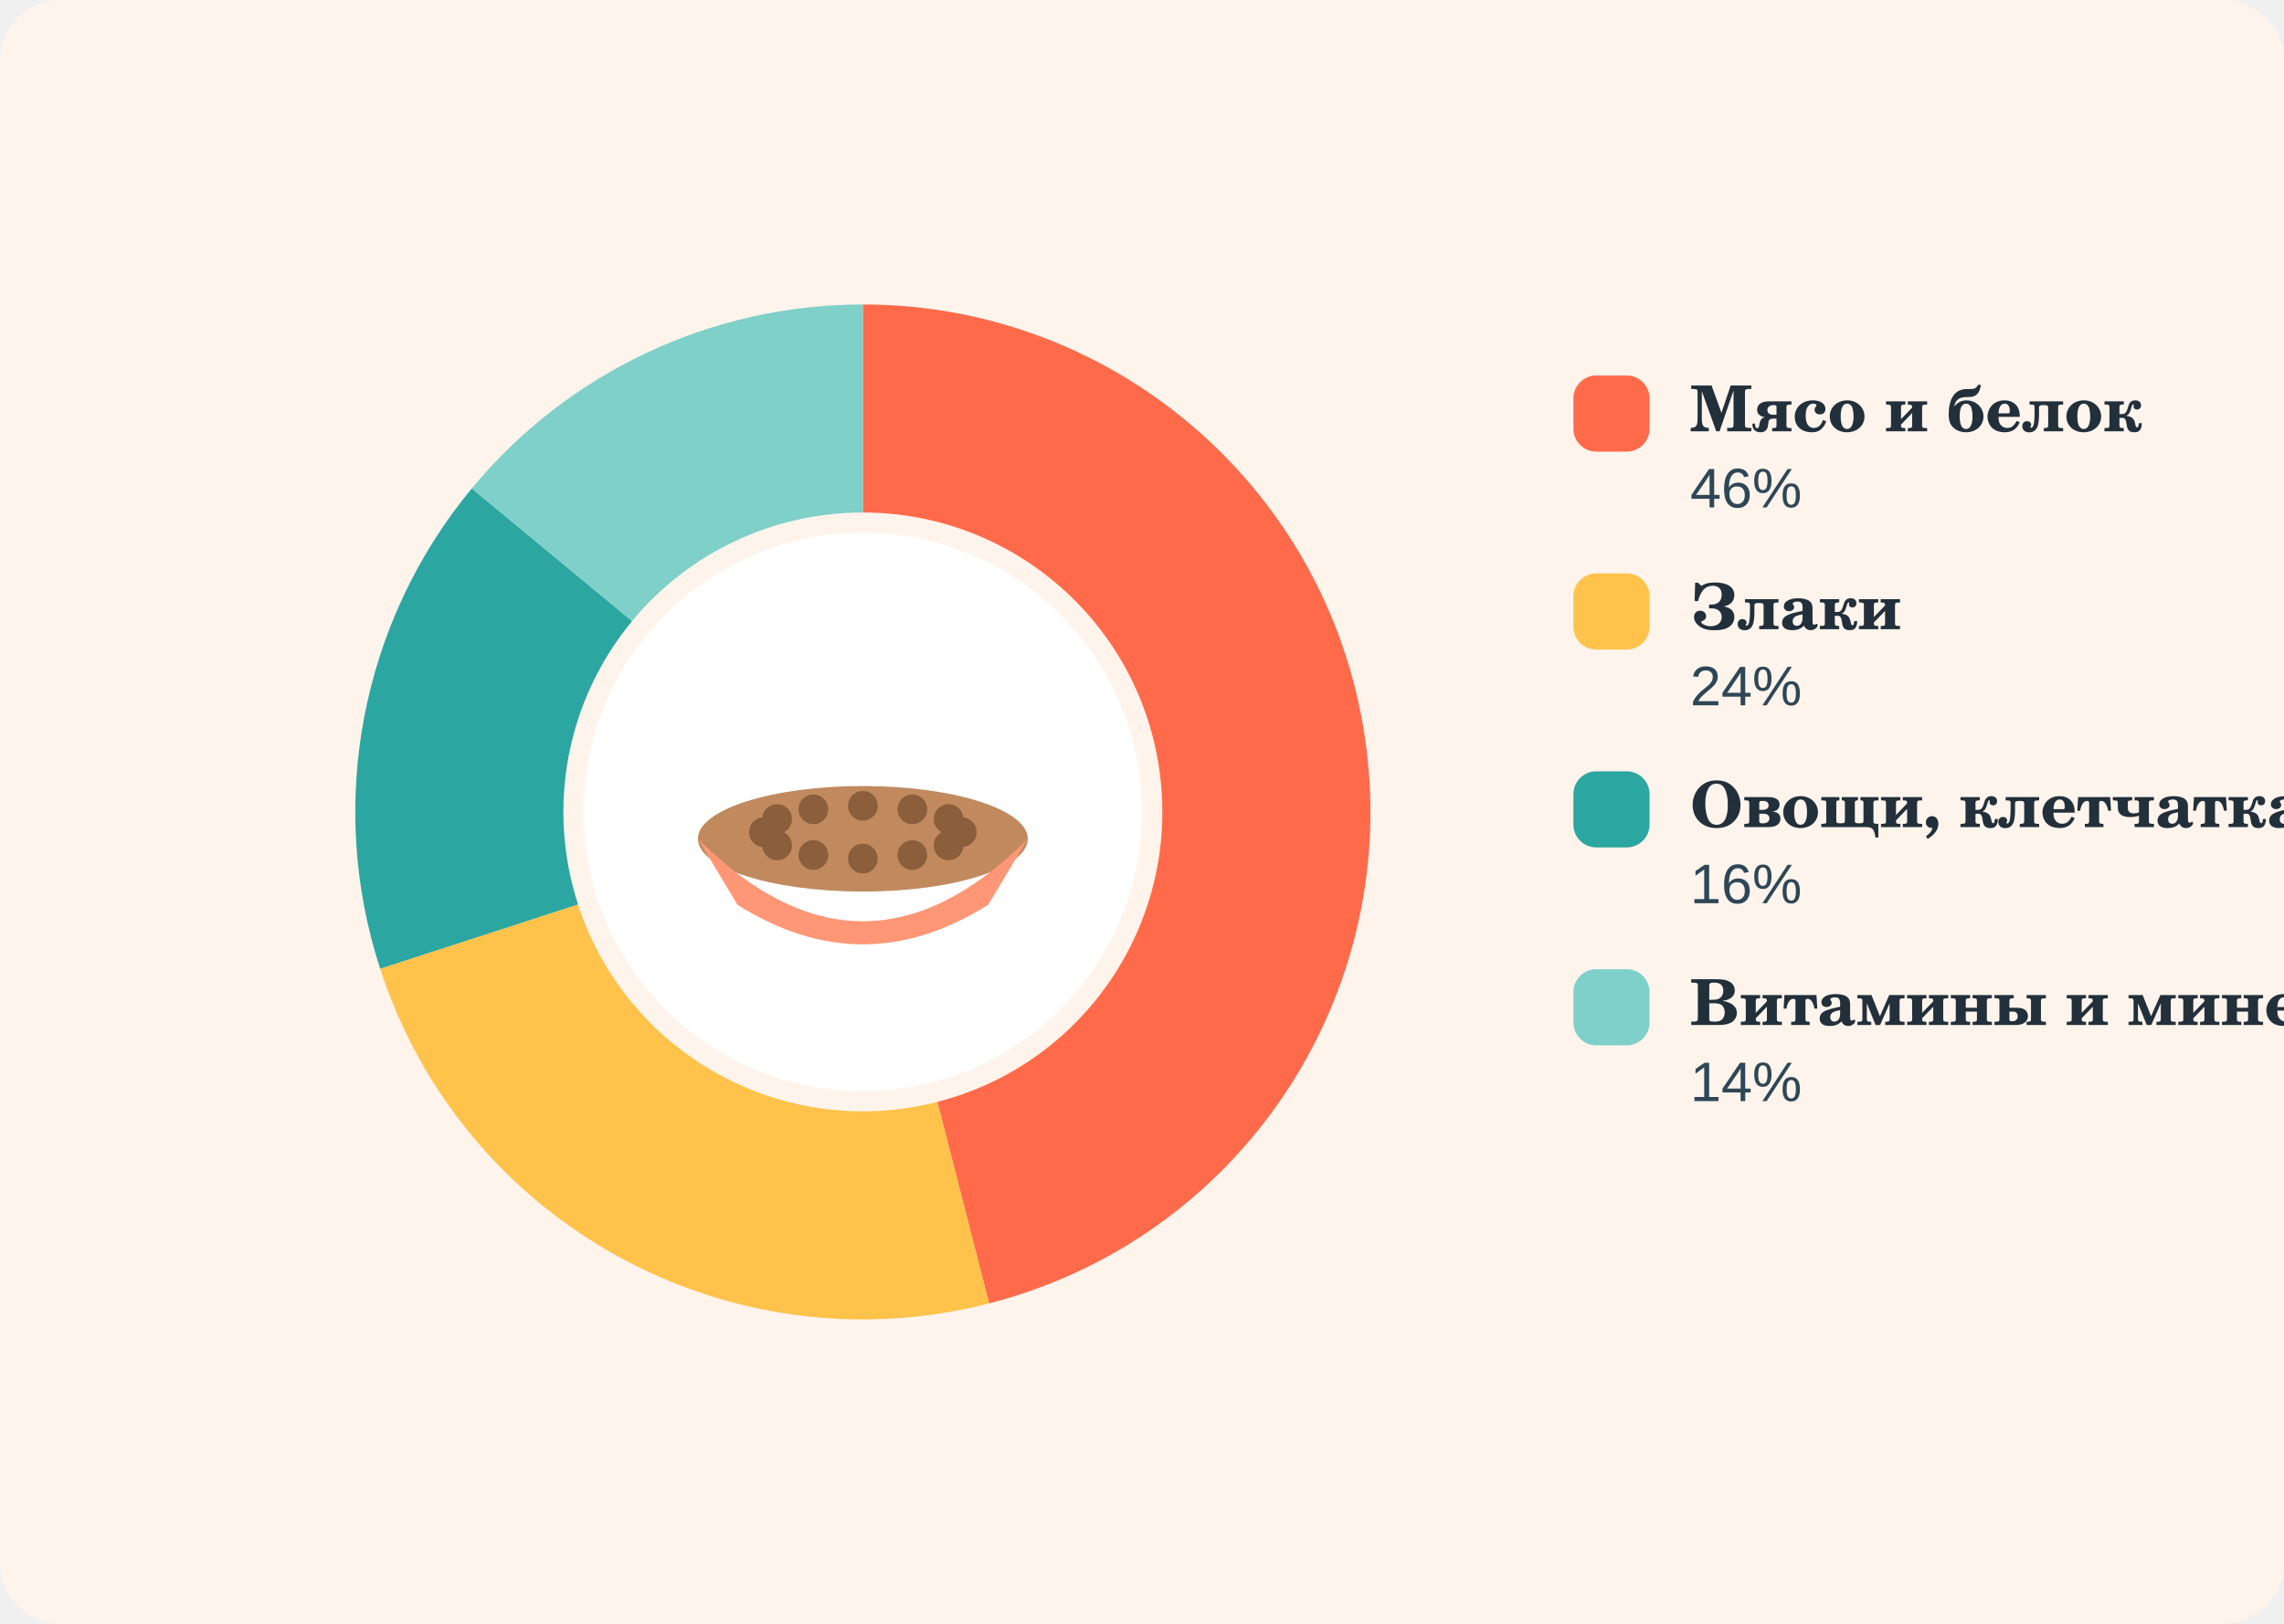
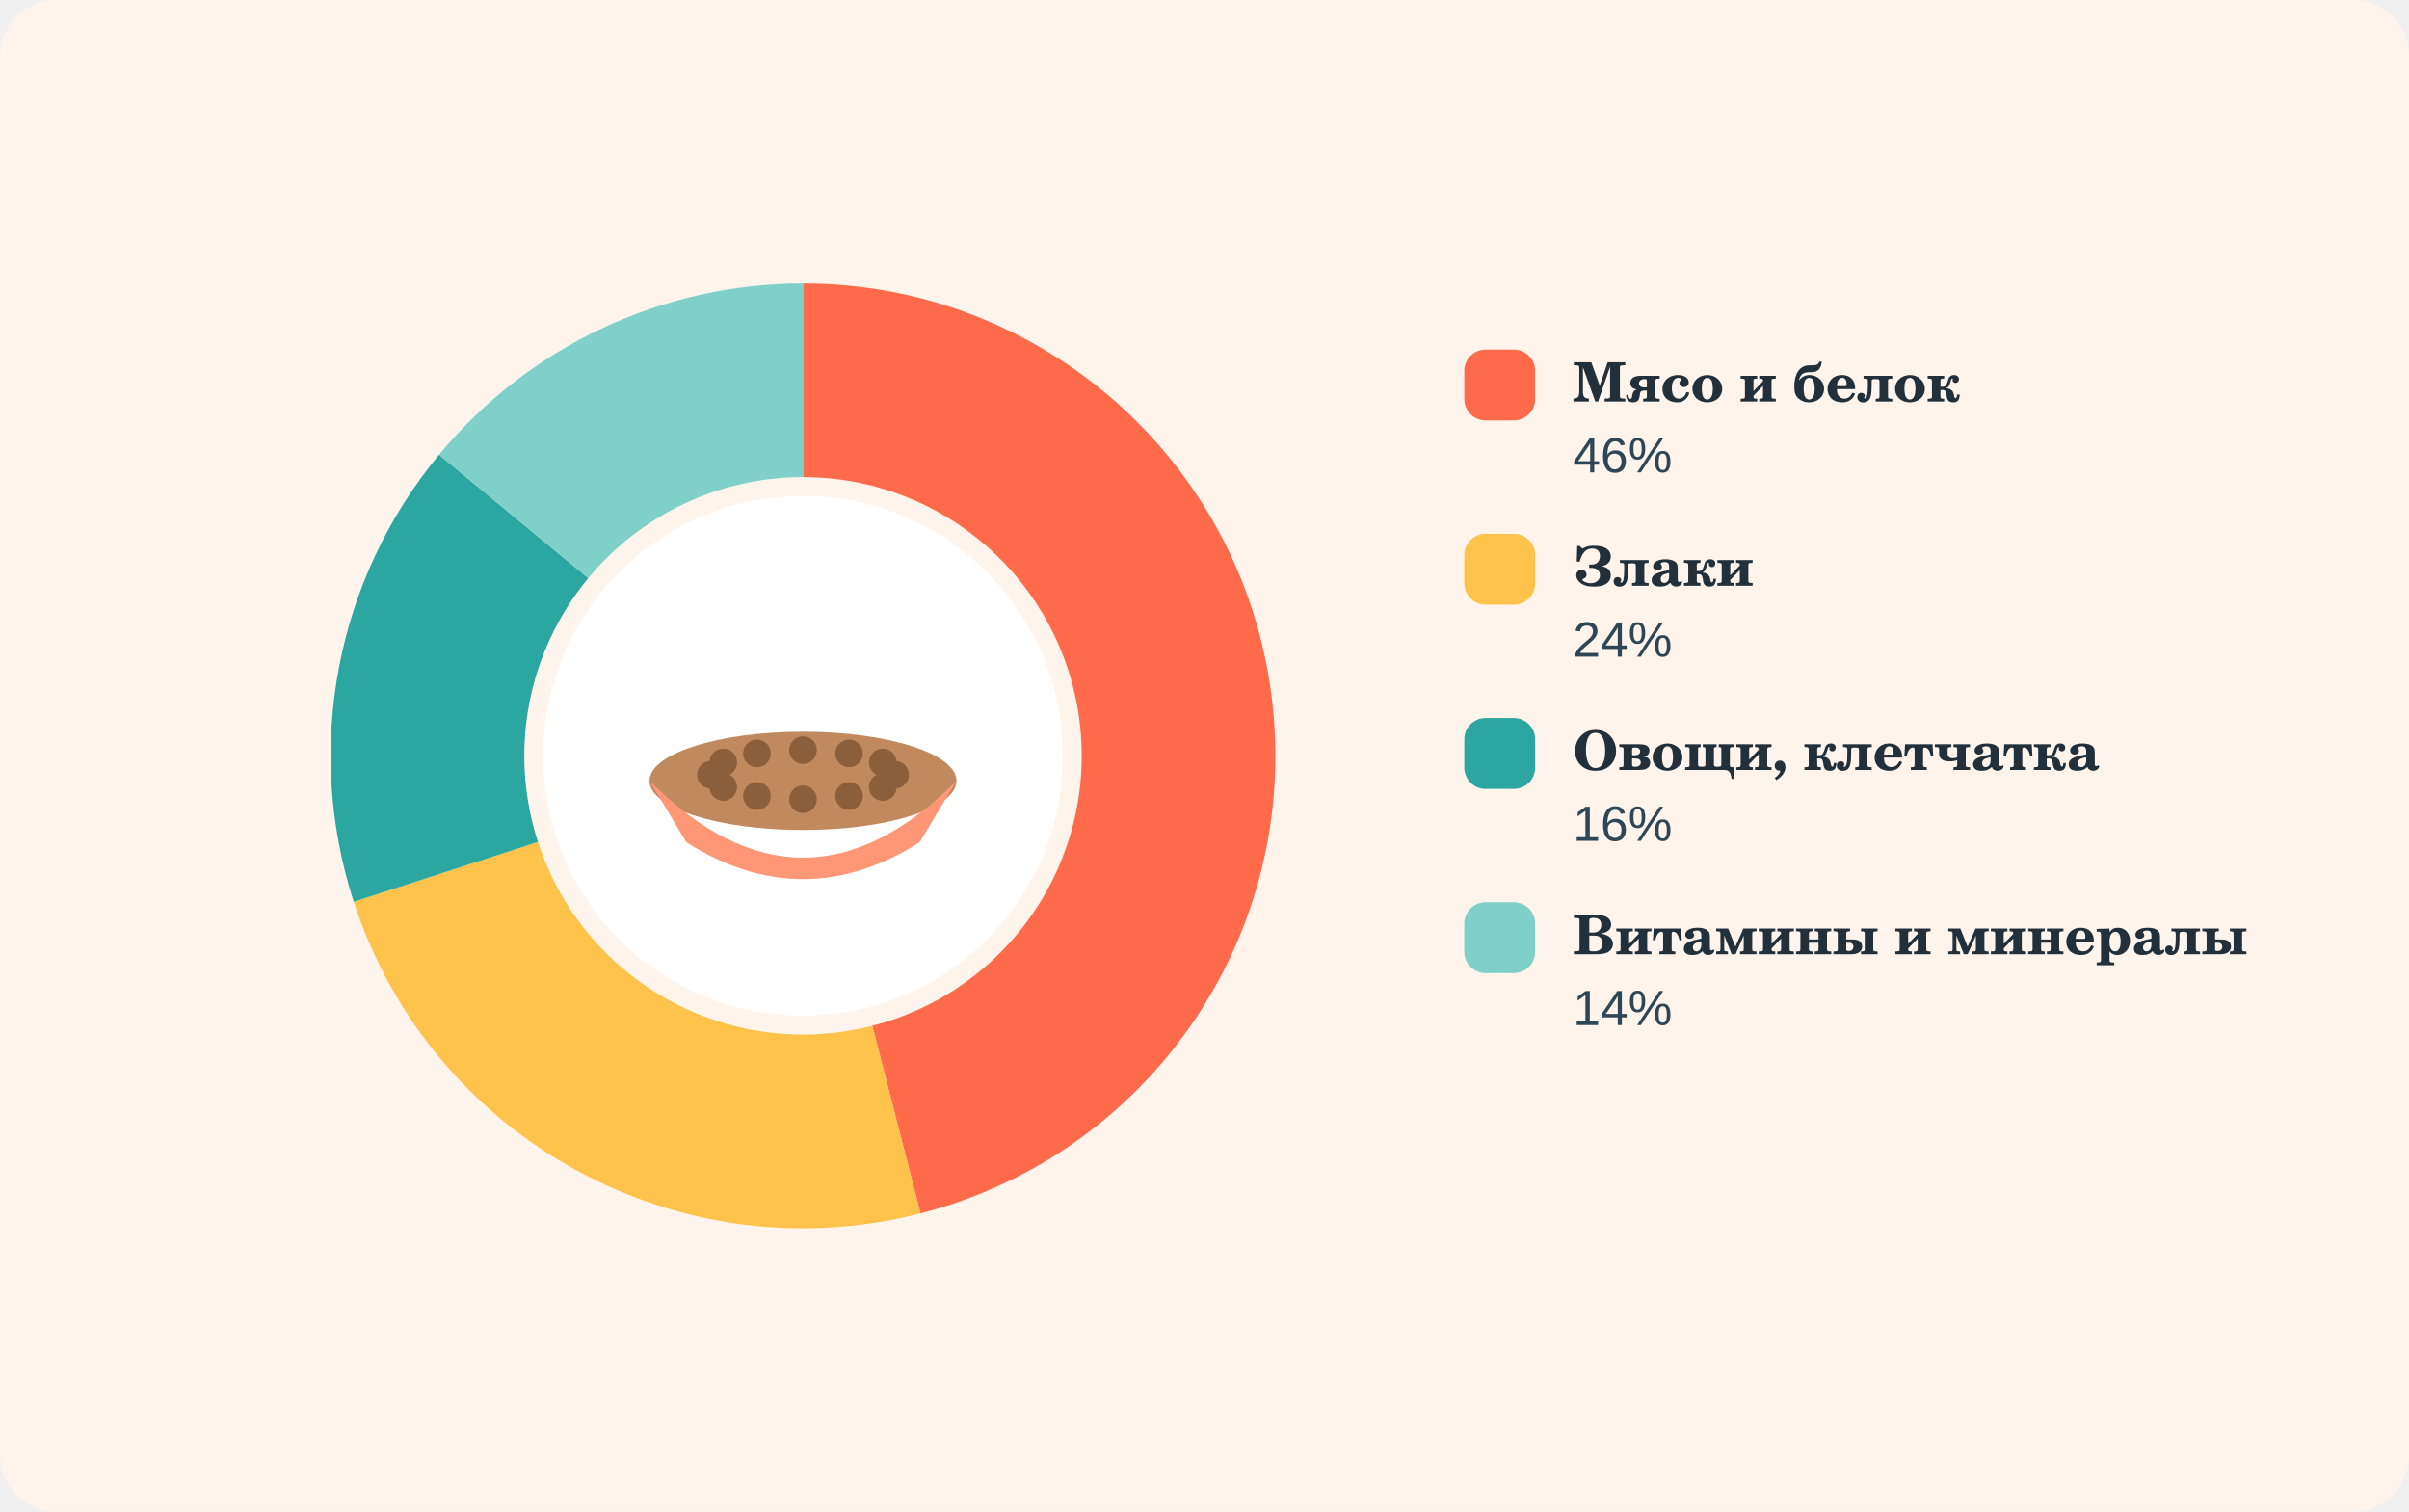
- <svg xmlns="http://www.w3.org/2000/svg" viewBox="0 0 900 640" width="900" height="640">
-   <rect width="900" height="640" fill="#FFF4EC" rx="24" />
+ <svg xmlns="http://www.w3.org/2000/svg" viewBox="0 0 1020 640" width="1020" height="640">
+   <rect width="1020" height="640" fill="#FFF4EC" rx="24" />
  <path d="M340 120 A 200 200 0 0 1 389.738 513.717 L369.345 434.293 A 118 118 0 0 0 340 202 Z" fill="#FF6B4A" />
  <path d="M389.738 513.717 A 200 200 0 0 1 149.789 381.803 L227.775 356.464 A 118 118 0 0 0 369.345 434.293 Z" fill="#FFC24B" />
  <path d="M149.789 381.803 A 200 200 0 0 1 185.897 192.515 L249.079 244.784 A 118 118 0 0 0 227.775 356.464 Z" fill="#2BA6A0" />
  <path d="M185.897 192.515 A 200 200 0 0 1 340 120 L340 202 A 118 118 0 0 0 249.079 244.784 Z" fill="#7ED0C9" />
  <circle cx="340" cy="320" r="110" fill="#FFFFFF" />
  <ellipse cx="340" cy="330.6" rx="65" ry="20.8" fill="#C08A5E" />
  <path d="M275 330.6 q 65 65 130 0 l-15.6 26 q -49.4 31.2 -98.8 0 Z" fill="#FF9776" />
  <circle cx="379" cy="328" r="5.85" fill="#8B5E3C" />
  <circle cx="373.775" cy="333.2" r="5.85" fill="#8B5E3C" />
  <circle cx="359.5" cy="337.007" r="5.85" fill="#8B5E3C" />
  <circle cx="340" cy="338.4" r="5.85" fill="#8B5E3C" />
  <circle cx="320.5" cy="337.007" r="5.85" fill="#8B5E3C" />
  <circle cx="306.225" cy="333.2" r="5.85" fill="#8B5E3C" />
  <circle cx="301" cy="328" r="5.85" fill="#8B5E3C" />
  <circle cx="306.225" cy="322.8" r="5.85" fill="#8B5E3C" />
  <circle cx="320.5" cy="318.993" r="5.85" fill="#8B5E3C" />
  <circle cx="340" cy="317.6" r="5.85" fill="#8B5E3C" />
  <circle cx="359.5" cy="318.993" r="5.85" fill="#8B5E3C" />
  <circle cx="373.775" cy="322.8" r="5.85" fill="#8B5E3C" />
  <rect x="620" y="148" width="30" height="30" rx="9" fill="#FF6B4A" />
-   <text x="666" y="170" font-family="Century Schoolbook,Georgia,serif" font-size="25" font-weight="bold" fill="#22303B">Мясо и белок</text>
-   <text x="666" y="200" font-family="Arial,sans-serif" font-size="22" fill="#2E4756">46%</text>
+   <text x="666" y="170" font-family="Century Schoolbook,Georgia,serif" font-size="23" font-weight="bold" fill="#22303B">Мясо и белок</text>
+   <text x="666" y="200" font-family="Arial,sans-serif" font-size="21" fill="#2E4756">46%</text>
  <rect x="620" y="226" width="30" height="30" rx="9" fill="#FFC24B" />
-   <text x="666" y="248" font-family="Century Schoolbook,Georgia,serif" font-size="25" font-weight="bold" fill="#22303B">Злаки</text>
-   <text x="666" y="278" font-family="Arial,sans-serif" font-size="22" fill="#2E4756">24%</text>
+   <text x="666" y="248" font-family="Century Schoolbook,Georgia,serif" font-size="23" font-weight="bold" fill="#22303B">Злаки</text>
+   <text x="666" y="278" font-family="Arial,sans-serif" font-size="21" fill="#2E4756">24%</text>
  <rect x="620" y="304" width="30" height="30" rx="9" fill="#2BA6A0" />
-   <text x="666" y="326" font-family="Century Schoolbook,Georgia,serif" font-size="25" font-weight="bold" fill="#22303B">Овощи, клетчатка</text>
-   <text x="666" y="356" font-family="Arial,sans-serif" font-size="22" fill="#2E4756">16%</text>
+   <text x="666" y="326" font-family="Century Schoolbook,Georgia,serif" font-size="23" font-weight="bold" fill="#22303B">Овощи, клетчатка</text>
+   <text x="666" y="356" font-family="Arial,sans-serif" font-size="21" fill="#2E4756">16%</text>
  <rect x="620" y="382" width="30" height="30" rx="9" fill="#7ED0C9" />
-   <text x="666" y="404" font-family="Century Schoolbook,Georgia,serif" font-size="25" font-weight="bold" fill="#22303B">Витамины и минералы</text>
-   <text x="666" y="434" font-family="Arial,sans-serif" font-size="22" fill="#2E4756">14%</text>
+   <text x="666" y="404" font-family="Century Schoolbook,Georgia,serif" font-size="23" font-weight="bold" fill="#22303B">Витамины и минералы</text>
+   <text x="666" y="434" font-family="Arial,sans-serif" font-size="21" fill="#2E4756">14%</text>
</svg>
